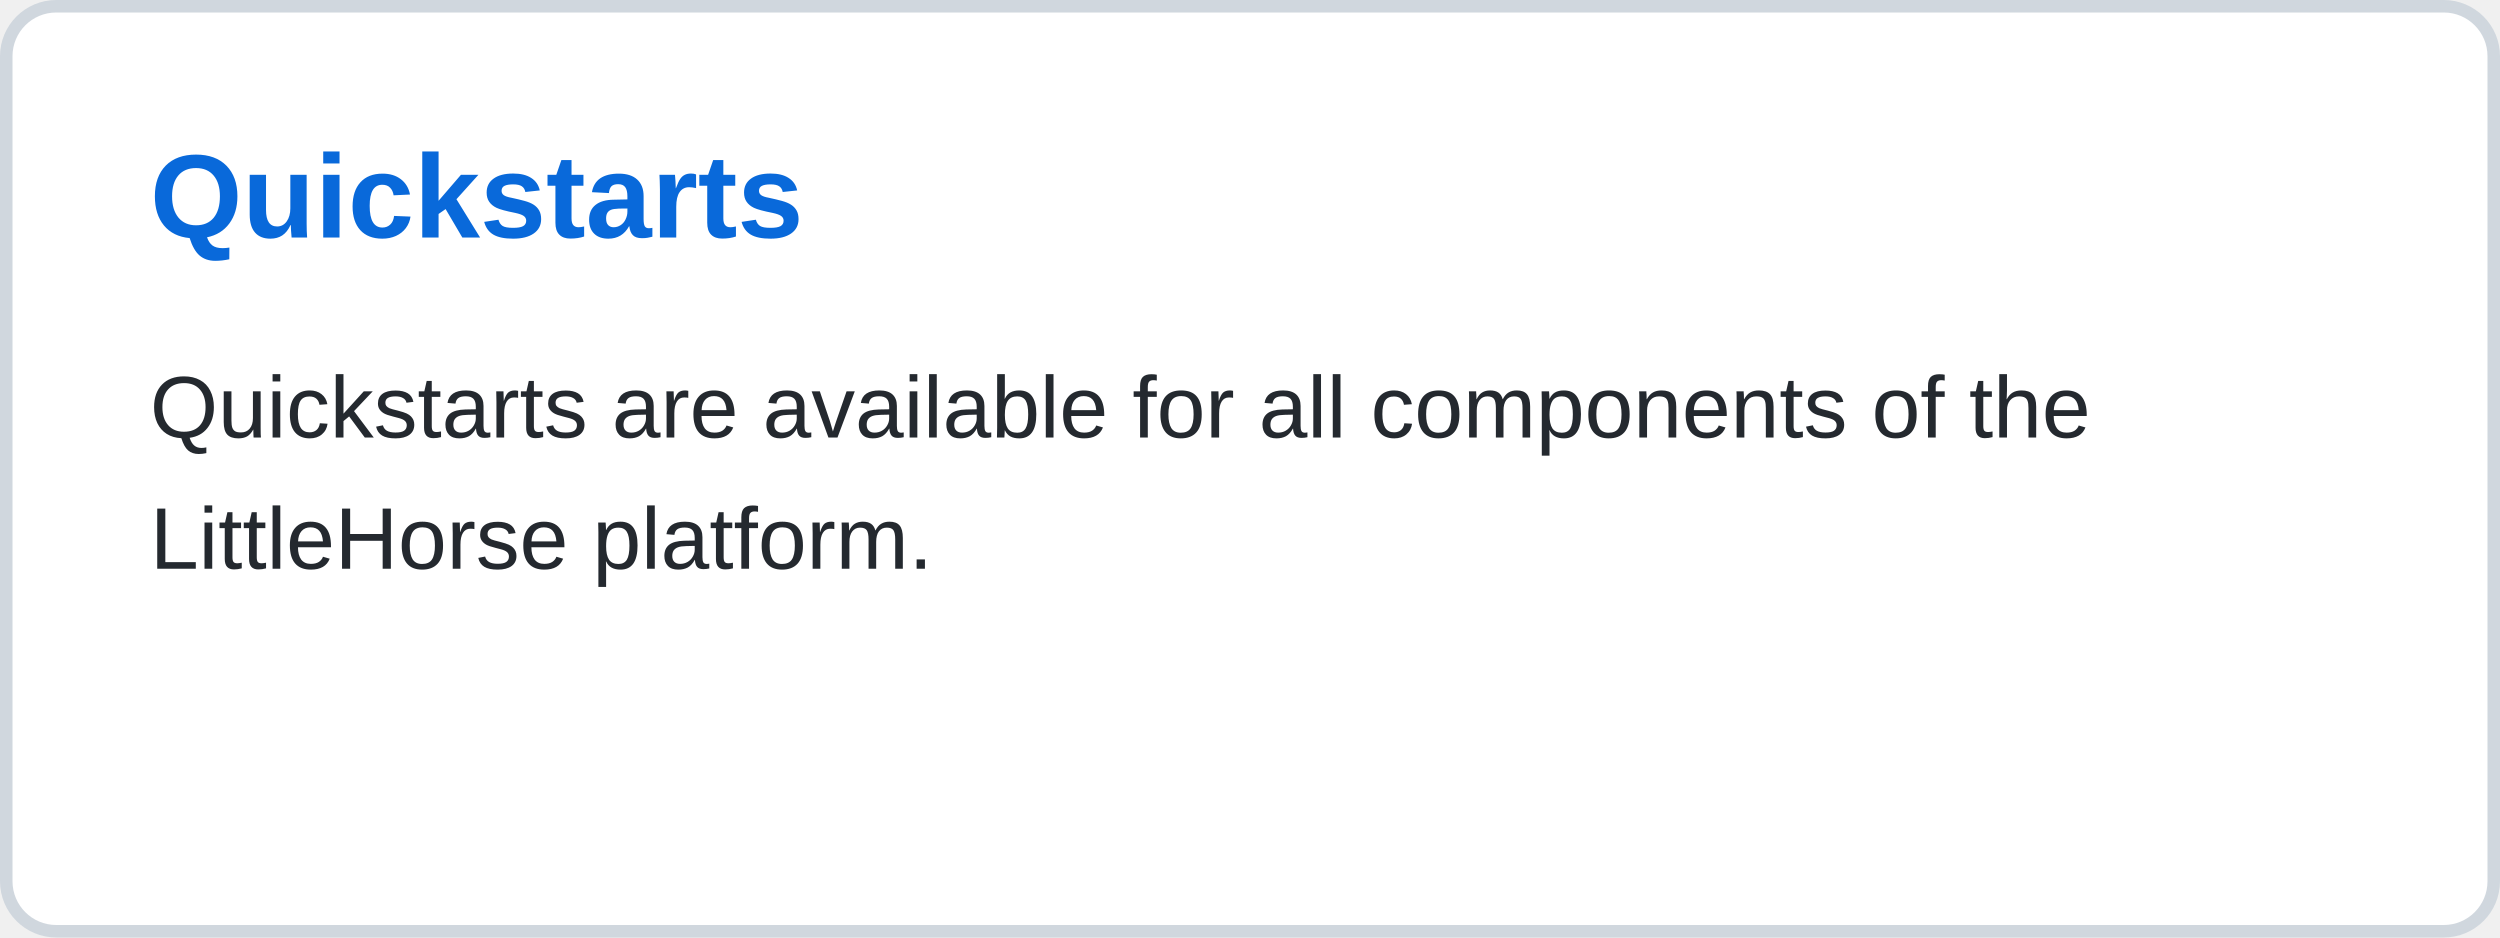
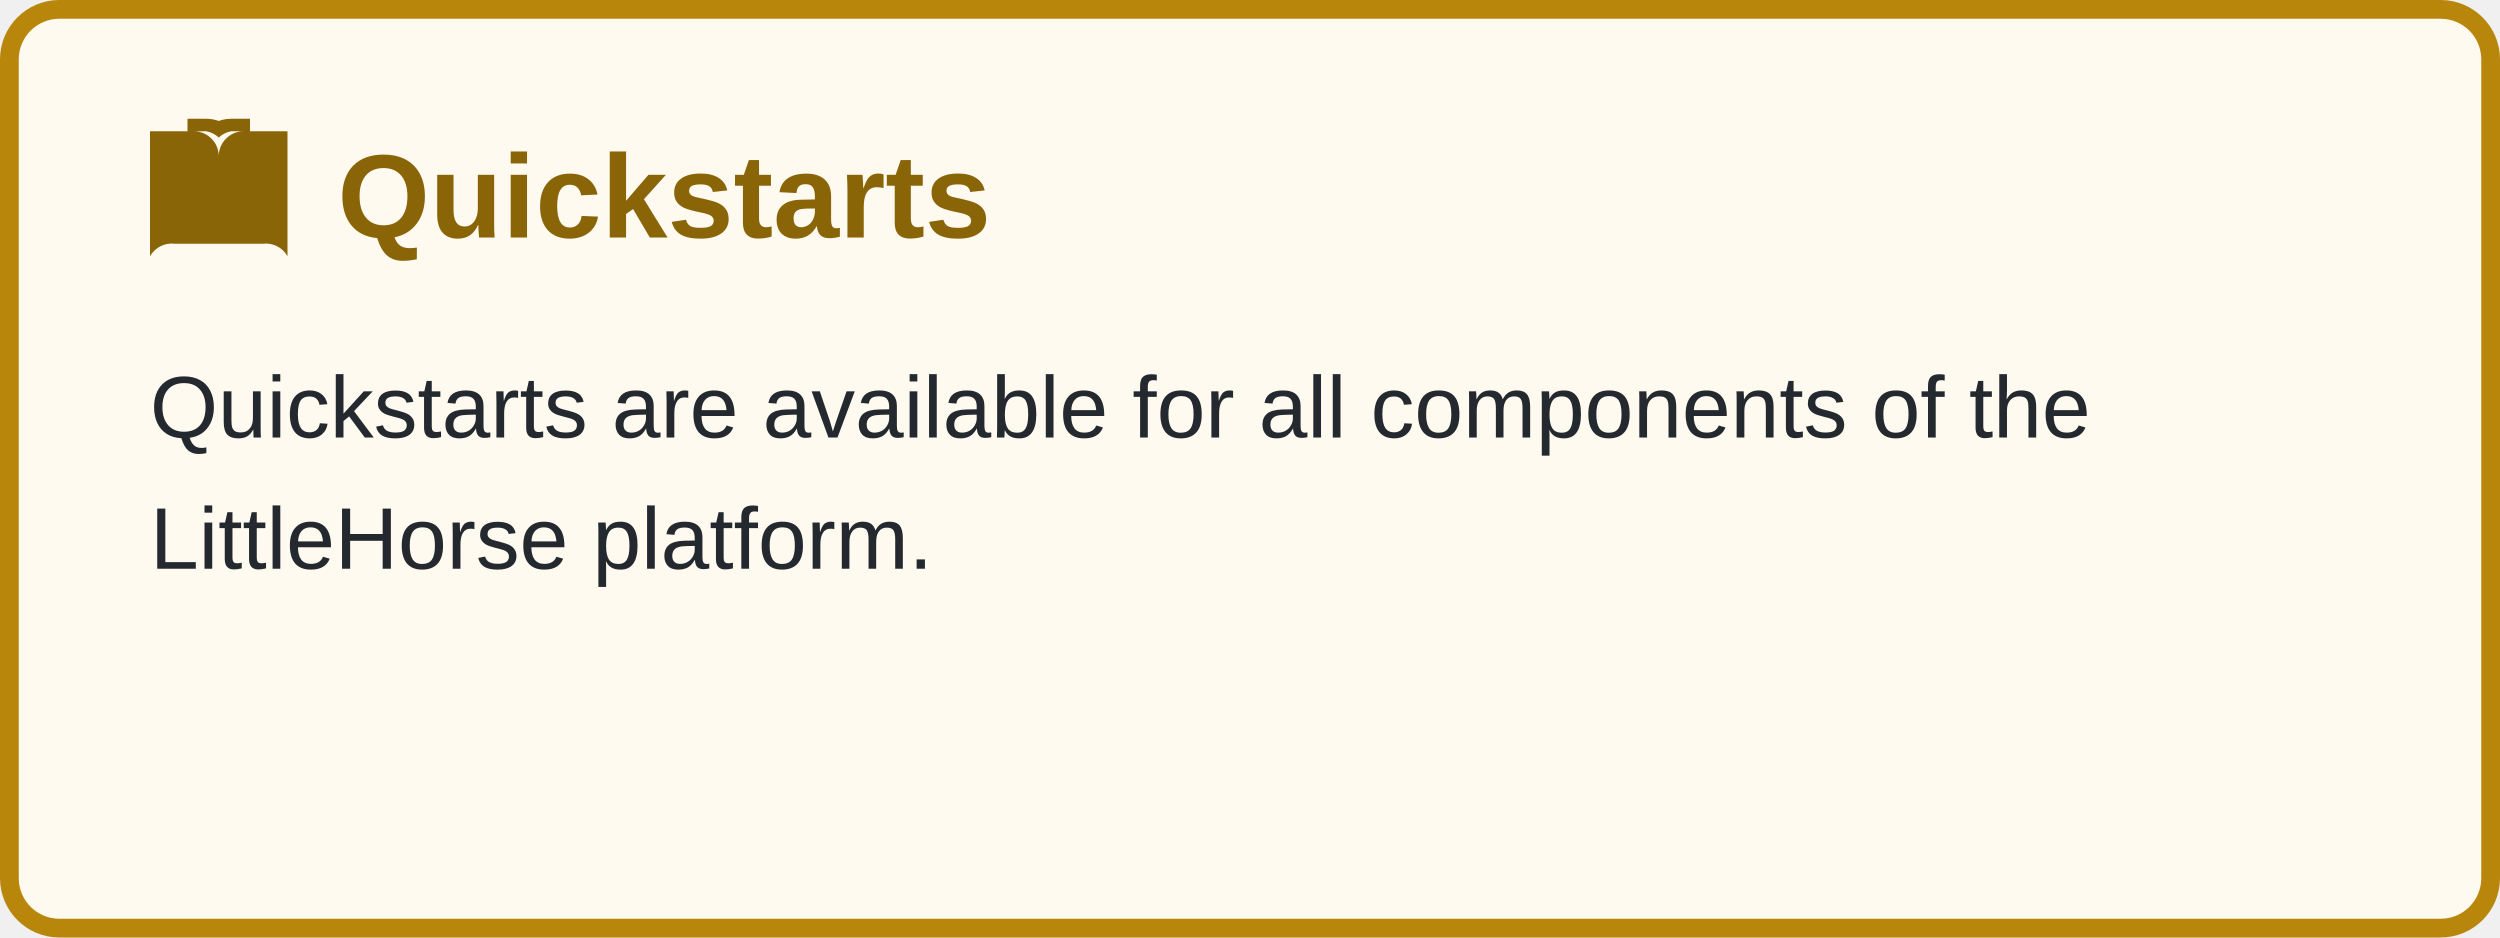
<svg xmlns="http://www.w3.org/2000/svg" width="400" height="150" viewBox="0 0 400 150">
-   <rect x="1" y="1" width="398" height="148" rx="8" fill="#fff" stroke="#d0d7de" stroke-width="2" />
+   <rect x="1.5" y="1.5" width="397" height="147" rx="8" fill="#fffaf0" stroke="#b8860b" stroke-width="3" />
  <g font-family="Arial, sans-serif">
-     <text x="24" y="38" fill="#0969da" font-size="19" font-weight="600">Quickstarts</text>
+     <path d="M24 21h7a4 4 0 0 1 4 4v14h-7a4 4 0 0 0-4 2V21Zm16 0h-3a4 4 0 0 0-2 1 4 4 0 0 0-2-1h-3v-2h3a6 6 0 0 1 2 .35A6 6 0 0 1 37 19h3v2Zm6 0h-7a4 4 0 0 0-4 4v14h7a4 4 0 0 1 4 2V21Z" fill="#8a6508" />
+     <text x="54" y="38" fill="#8a6508" font-size="19" font-weight="600">Quickstarts</text>
    <text x="24" y="70" fill="#24292f" font-size="14">
      <tspan x="24" dy="0">Quickstarts are available for all components of the</tspan>
      <tspan x="24" dy="21">LittleHorse platform.</tspan>
    </text>
  </g>
</svg>
